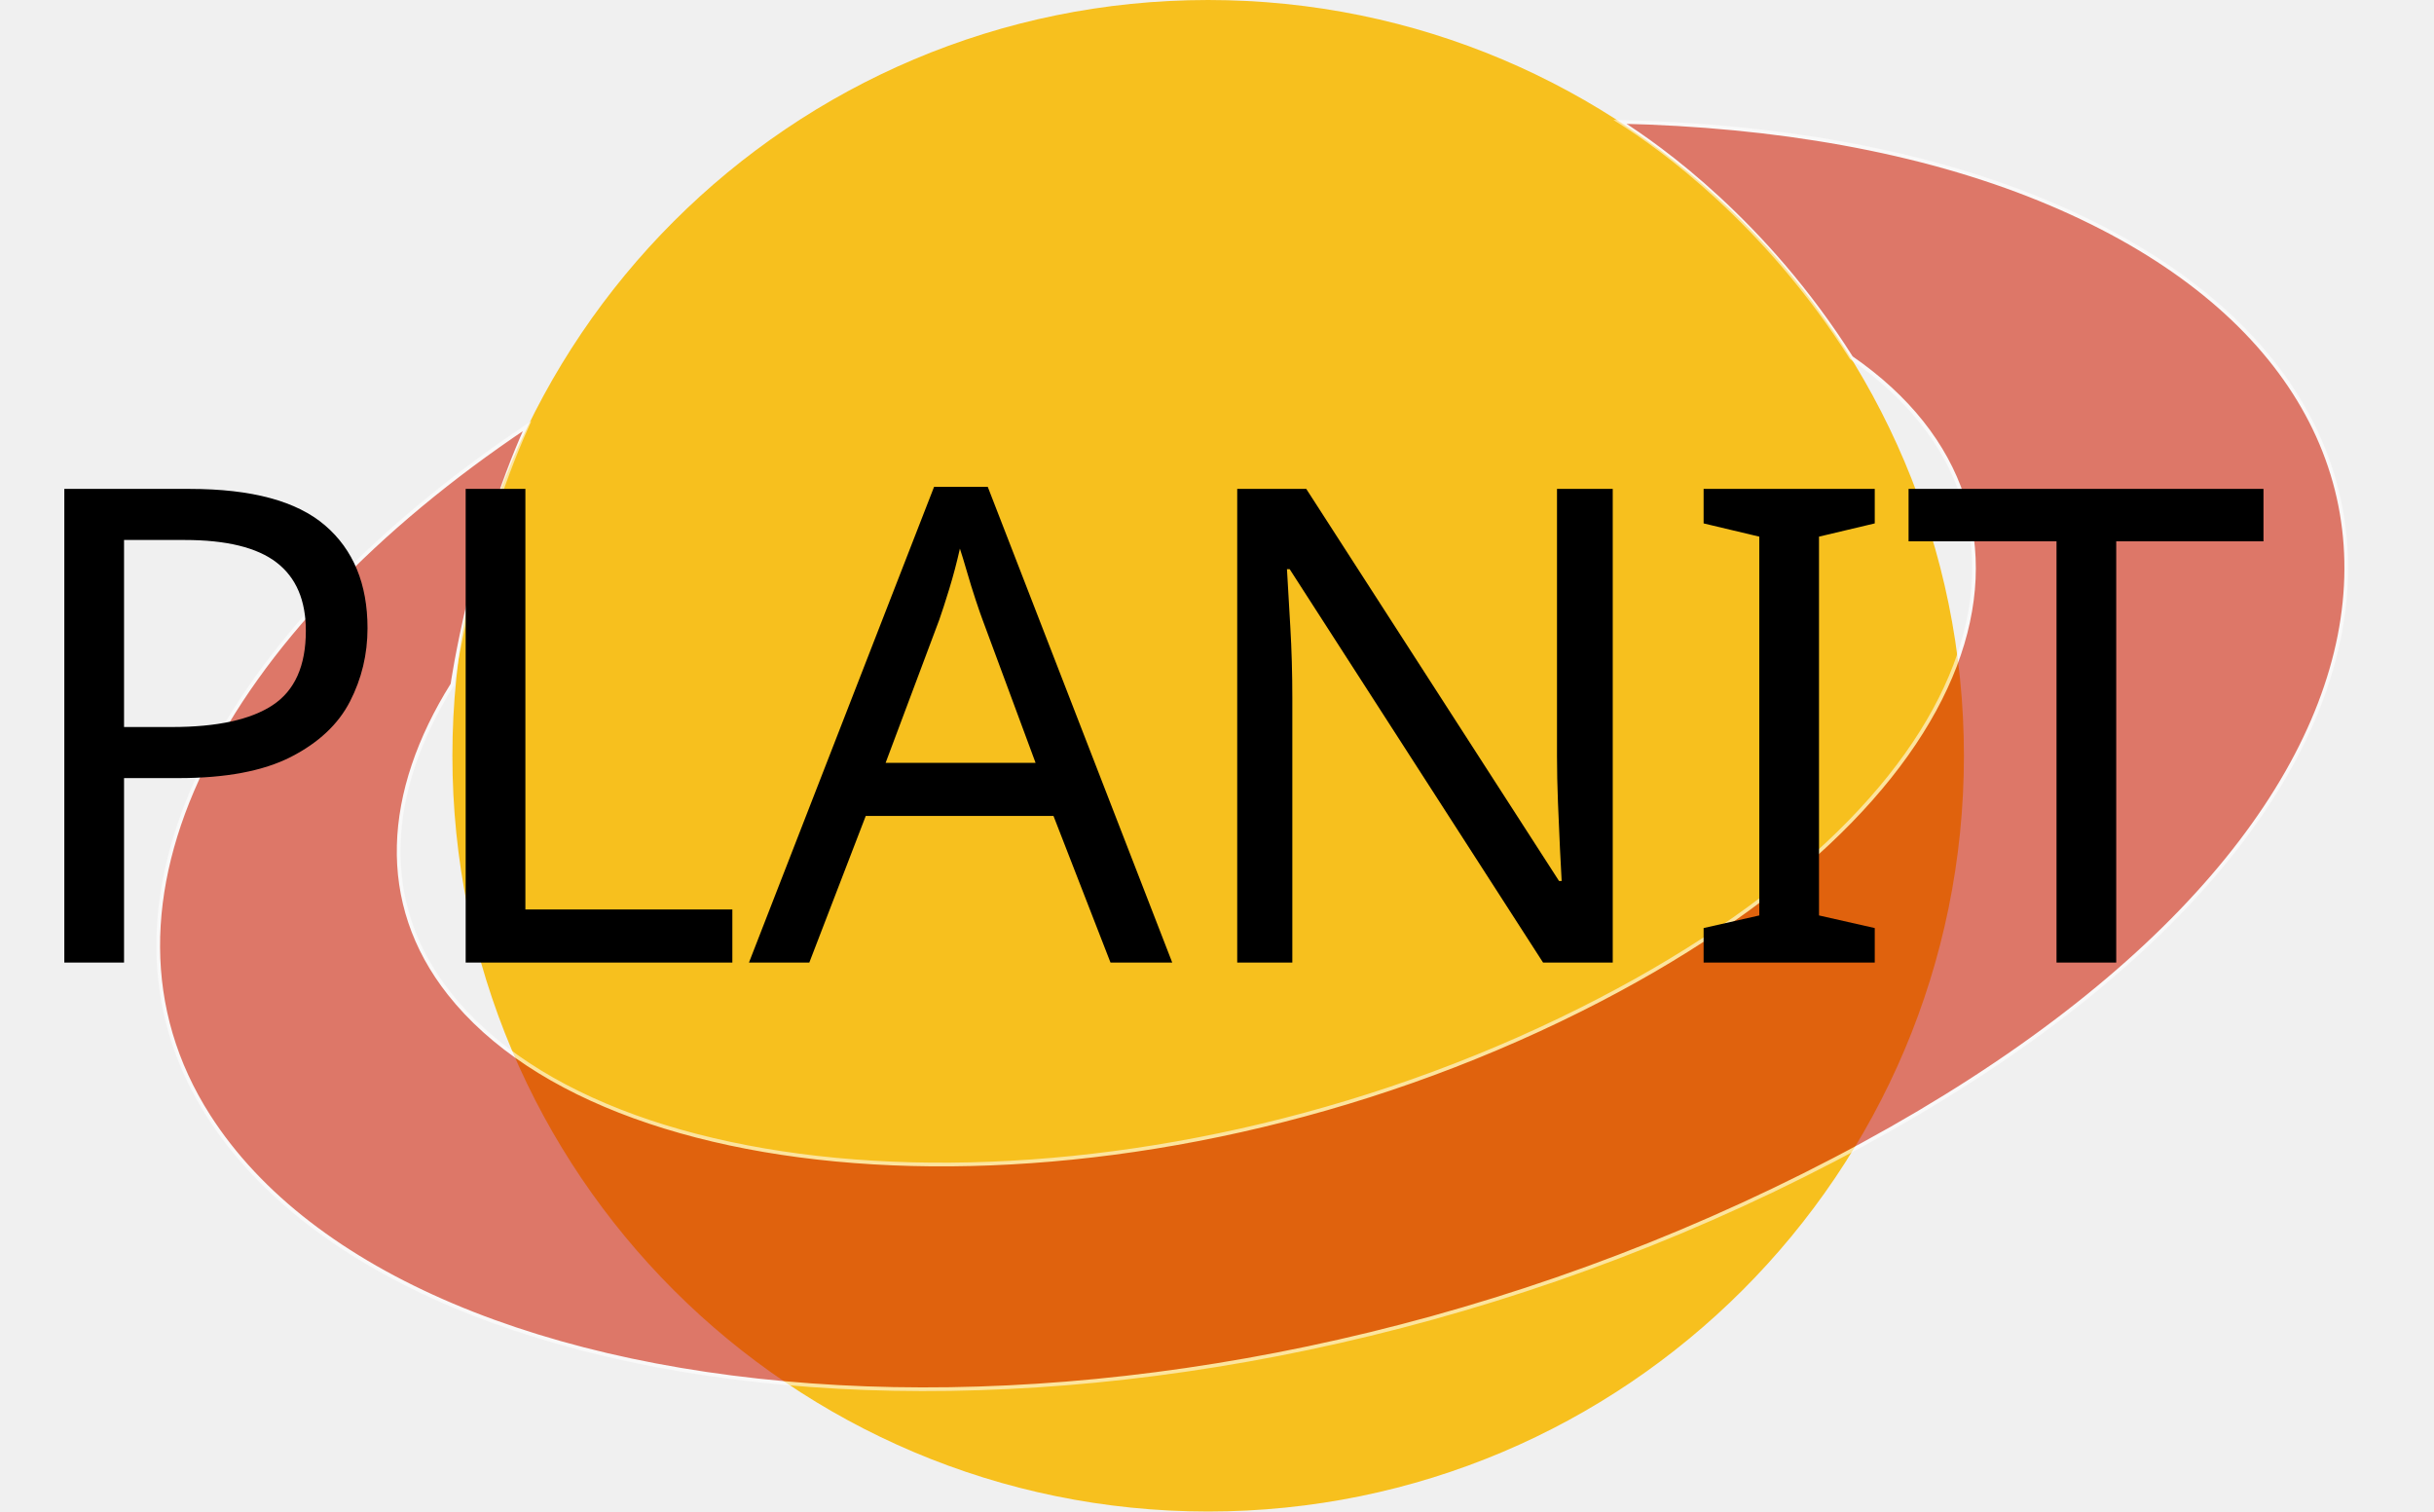
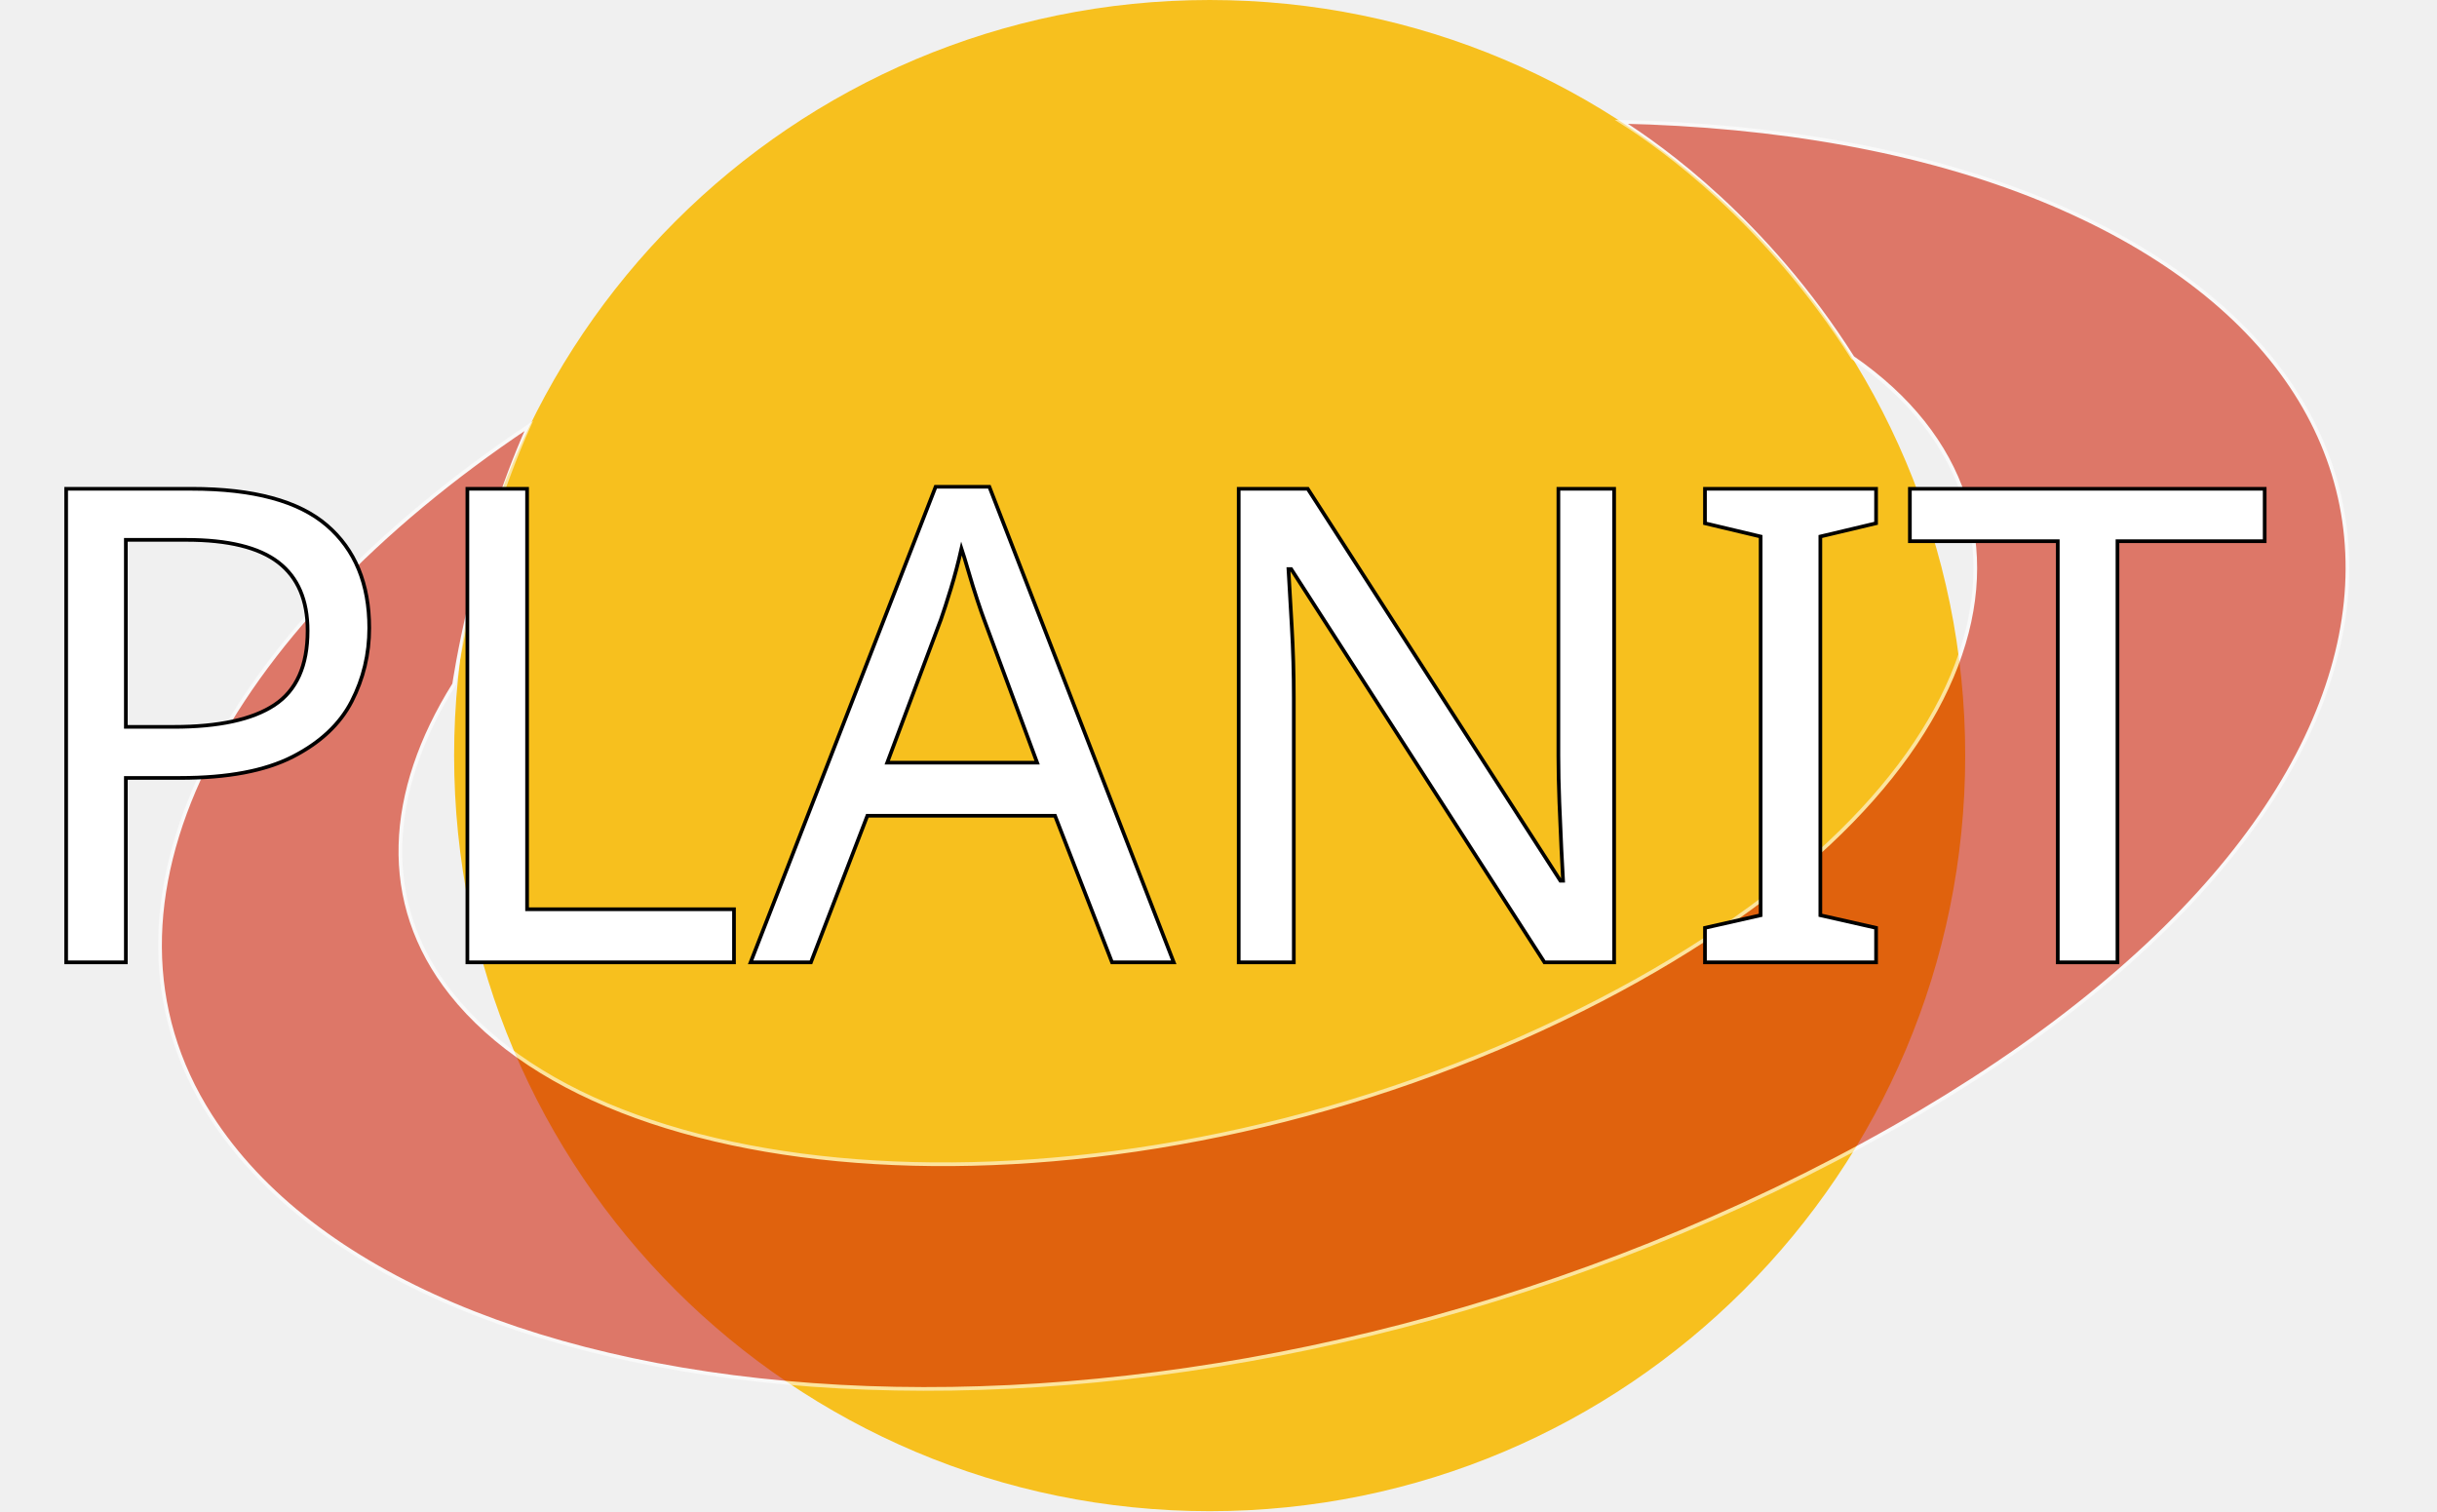
- <svg xmlns="http://www.w3.org/2000/svg" viewBox="0 0 660.42 410.12">
+ <svg xmlns="http://www.w3.org/2000/svg" viewBox="0 0 661.42 410.12">
  <defs>
-     <style>.cls-1{fill:#f7c01e;}.cls-2{fill:#ce1b00;stroke:#fff;stroke-miterlimit:10;opacity:0.57;}.cls-3{font-size:180px;font-family:'Antic Didone';}</style>
+     <style>.cls-1{fill:#f7c01e;}.cls-2{fill:#ce1b00;stroke:#fff;opacity:0.57;}.cls-2,.cls-3{stroke-miterlimit:10;}.cls-3{font-size:180px;fill:#fff;stroke:#000;font-family:'Antic Didone';}</style>
  </defs>
  <g id="Planet">
-     <circle class="cls-1" cx="327.81" cy="205.06" r="205.06" />
+     <circle class="cls-1" cx="328.31" cy="205.06" r="205.06" />
  </g>
  <g id="Ring">
-     <path class="cls-2" d="M928,471.18c-32.78-13.39-72.08-20.13-114.08-21.07,10.79,6.79,39.42,27.1,62.78,64,61.74,42.62,37.79,121.23-73.42,176.88-120.15,60.13-261.57,53.14-307-4.36-19.45-24.62-17.41-54.64.86-83.88h0s5.27-36.69,20.25-70.09C434.6,588.05,394.16,662.32,431,719.88c55.16,86.18,256.08,104.46,432.85,16S1053.19,522.31,928,471.18Z" transform="translate(-374.38 -417.05)" />
+     <path class="cls-2" d="M928,471.18c-32.78-13.39-72.08-20.13-114.08-21.07,10.79,6.79,39.42,27.1,62.78,64,61.74,42.62,37.79,121.23-73.42,176.88-120.15,60.13-261.57,53.14-307-4.36-19.45-24.62-17.41-54.64.86-83.88h0s5.27-36.69,20.25-70.09C434.6,588.05,394.16,662.32,431,719.88c55.16,86.18,256.08,104.46,432.85,16S1053.19,522.31,928,471.18Z" transform="translate(-373.88 -417.05)" />
  </g>
  <g id="Layer_4" data-name="Layer 4">
-     <text class="cls-3" transform="translate(0 261.17)">PLANIT</text>
+     <text class="cls-3" transform="translate(0.5 261.17)">PLANIT</text>
  </g>
</svg>
